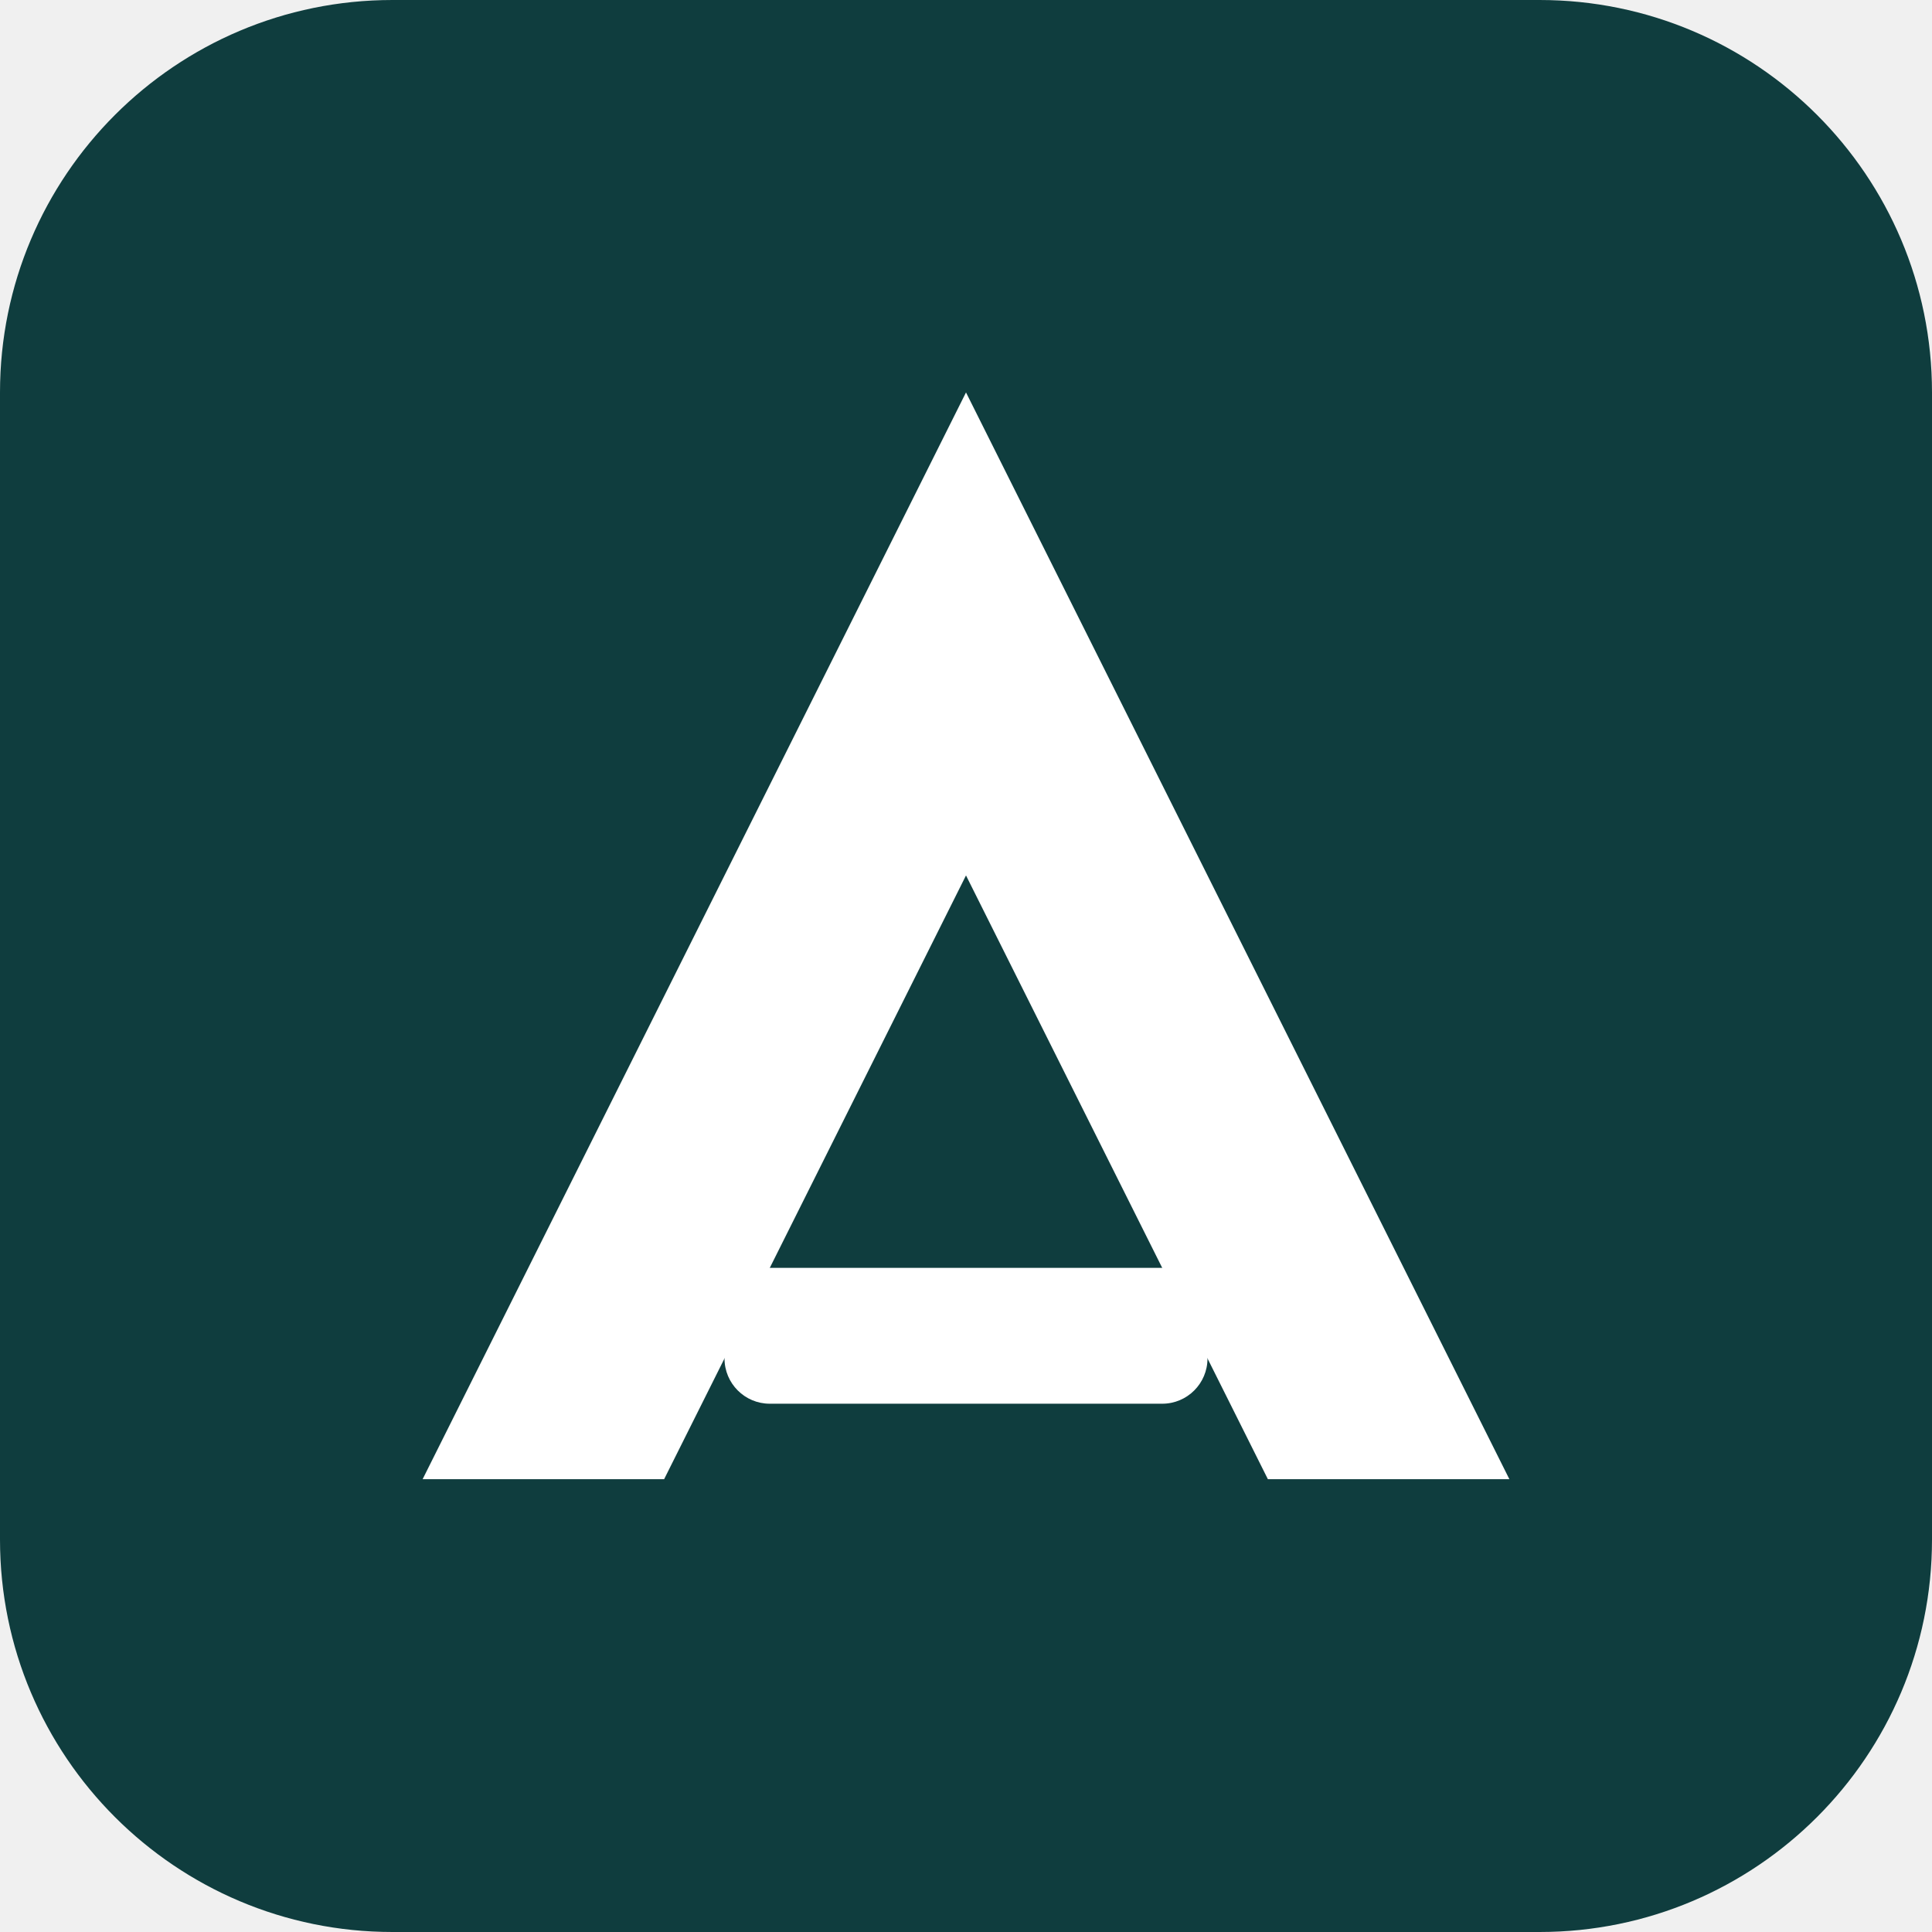
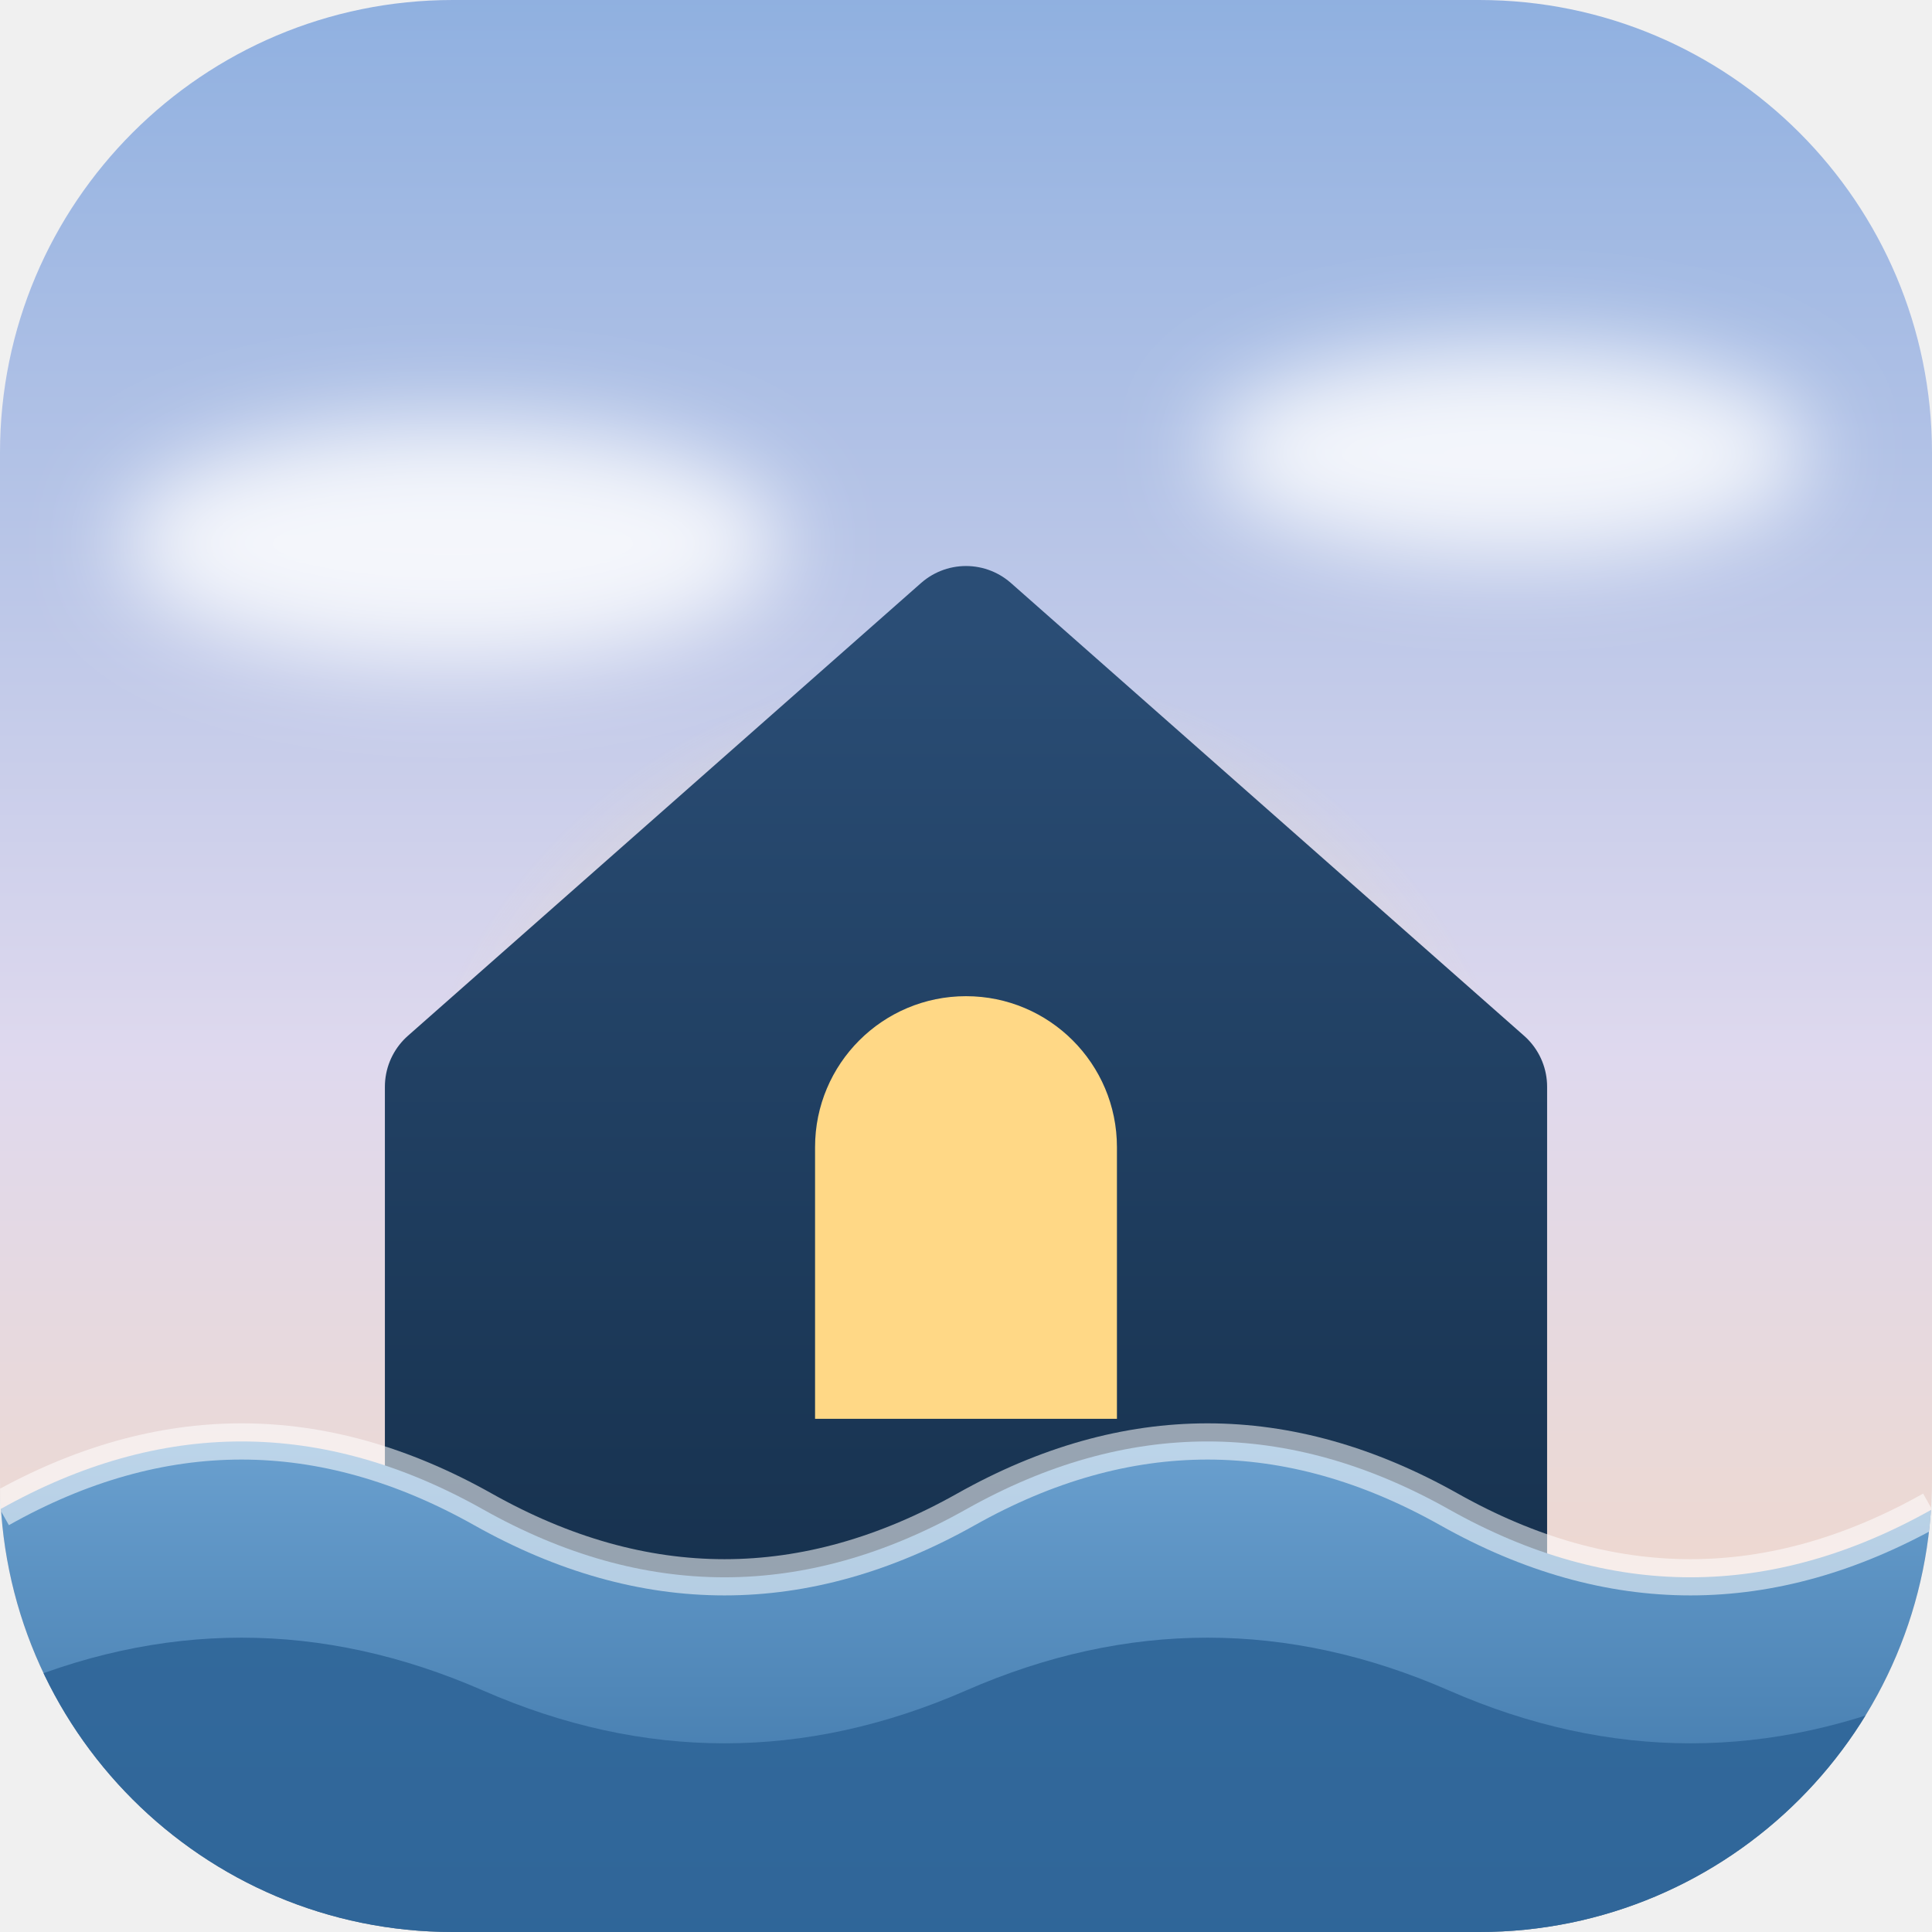
<svg xmlns="http://www.w3.org/2000/svg" viewBox="0 0 128 128">
-   <rect width="128" height="128" rx="26" fill="#0f3d3e" />
-   <path d="M64 26 L100 98 H84 L64 58 L44 98 H28 Z" fill="#fff" />
-   <rect x="48" y="84" width="32" height="9" rx="3" fill="#fff" />
+   <defs>
+     <linearGradient id="s" x1="0" y1="0" x2="0" y2="1">
+       <stop offset="0" stop-color="#8fb0e0" />
+       <stop offset=".55" stop-color="#dfd9ee" />
+       <stop offset="1" stop-color="#f8d8bb" />
+     </linearGradient>
+     <linearGradient id="h" x1="0" y1="0" x2="0" y2="1">
+       <stop offset="0" stop-color="#2a4d75" />
+       <stop offset="1" stop-color="#17324f" />
+     </linearGradient>
+     <linearGradient id="w" x1="0" y1="0" x2="0" y2="1">
+       <stop offset="0" stop-color="#6aa0cf" />
+       <stop offset="1" stop-color="#376fa2" />
+     </linearGradient>
+     <radialGradient id="g" cx=".5" cy=".5" r=".5">
+       <stop offset="0" stop-color="#ffe3a0" stop-opacity=".95" />
+       <stop offset="1" stop-color="#ffe3a0" stop-opacity="0" />
+     </radialGradient>
+     <filter id="b" x="-30%" y="-40%" width="160%" height="180%">
+       <feGaussianBlur stdDeviation="3" />
+     </filter>
+     <clipPath id="c">
+       <rect width="128" height="128" rx="30" />
+     </clipPath>
+   </defs>
+   <g clip-path="url(#c)">
+     <rect width="128" height="128" fill="url(#s)" />
+     <circle cx="64" cy="82" r="38" fill="url(#g)" />
+     <g filter="url(#b)" fill="#fff" opacity=".85">
+       <ellipse cx="30" cy="36" rx="22" ry="8" />
+       <ellipse cx="100" cy="30" rx="20" ry="7" />
+     </g>
+     <path d="M30 104V72L64 42L98 72V104z" fill="url(#h)" stroke="url(#h)" stroke-width="9" stroke-linejoin="round" />
+     <path d="M54 94V76a10 10 0 0 1 20 0V94z" fill="#ffd886" />
+     <path d="M0 100q16-9 32 0t32 0t32 0t32 0V128H0z" fill="url(#w)" />
+     <path d="M0 100q16-9 32 0t32 0t32 0t32 0" fill="none" stroke="#fff" stroke-opacity=".55" stroke-width="2.4" />
+     <path d="M0 112q16-7 32 0t32 0t32 0t32 0V128H0z" fill="#2f6598" opacity=".9" />
+   </g>
</svg>
